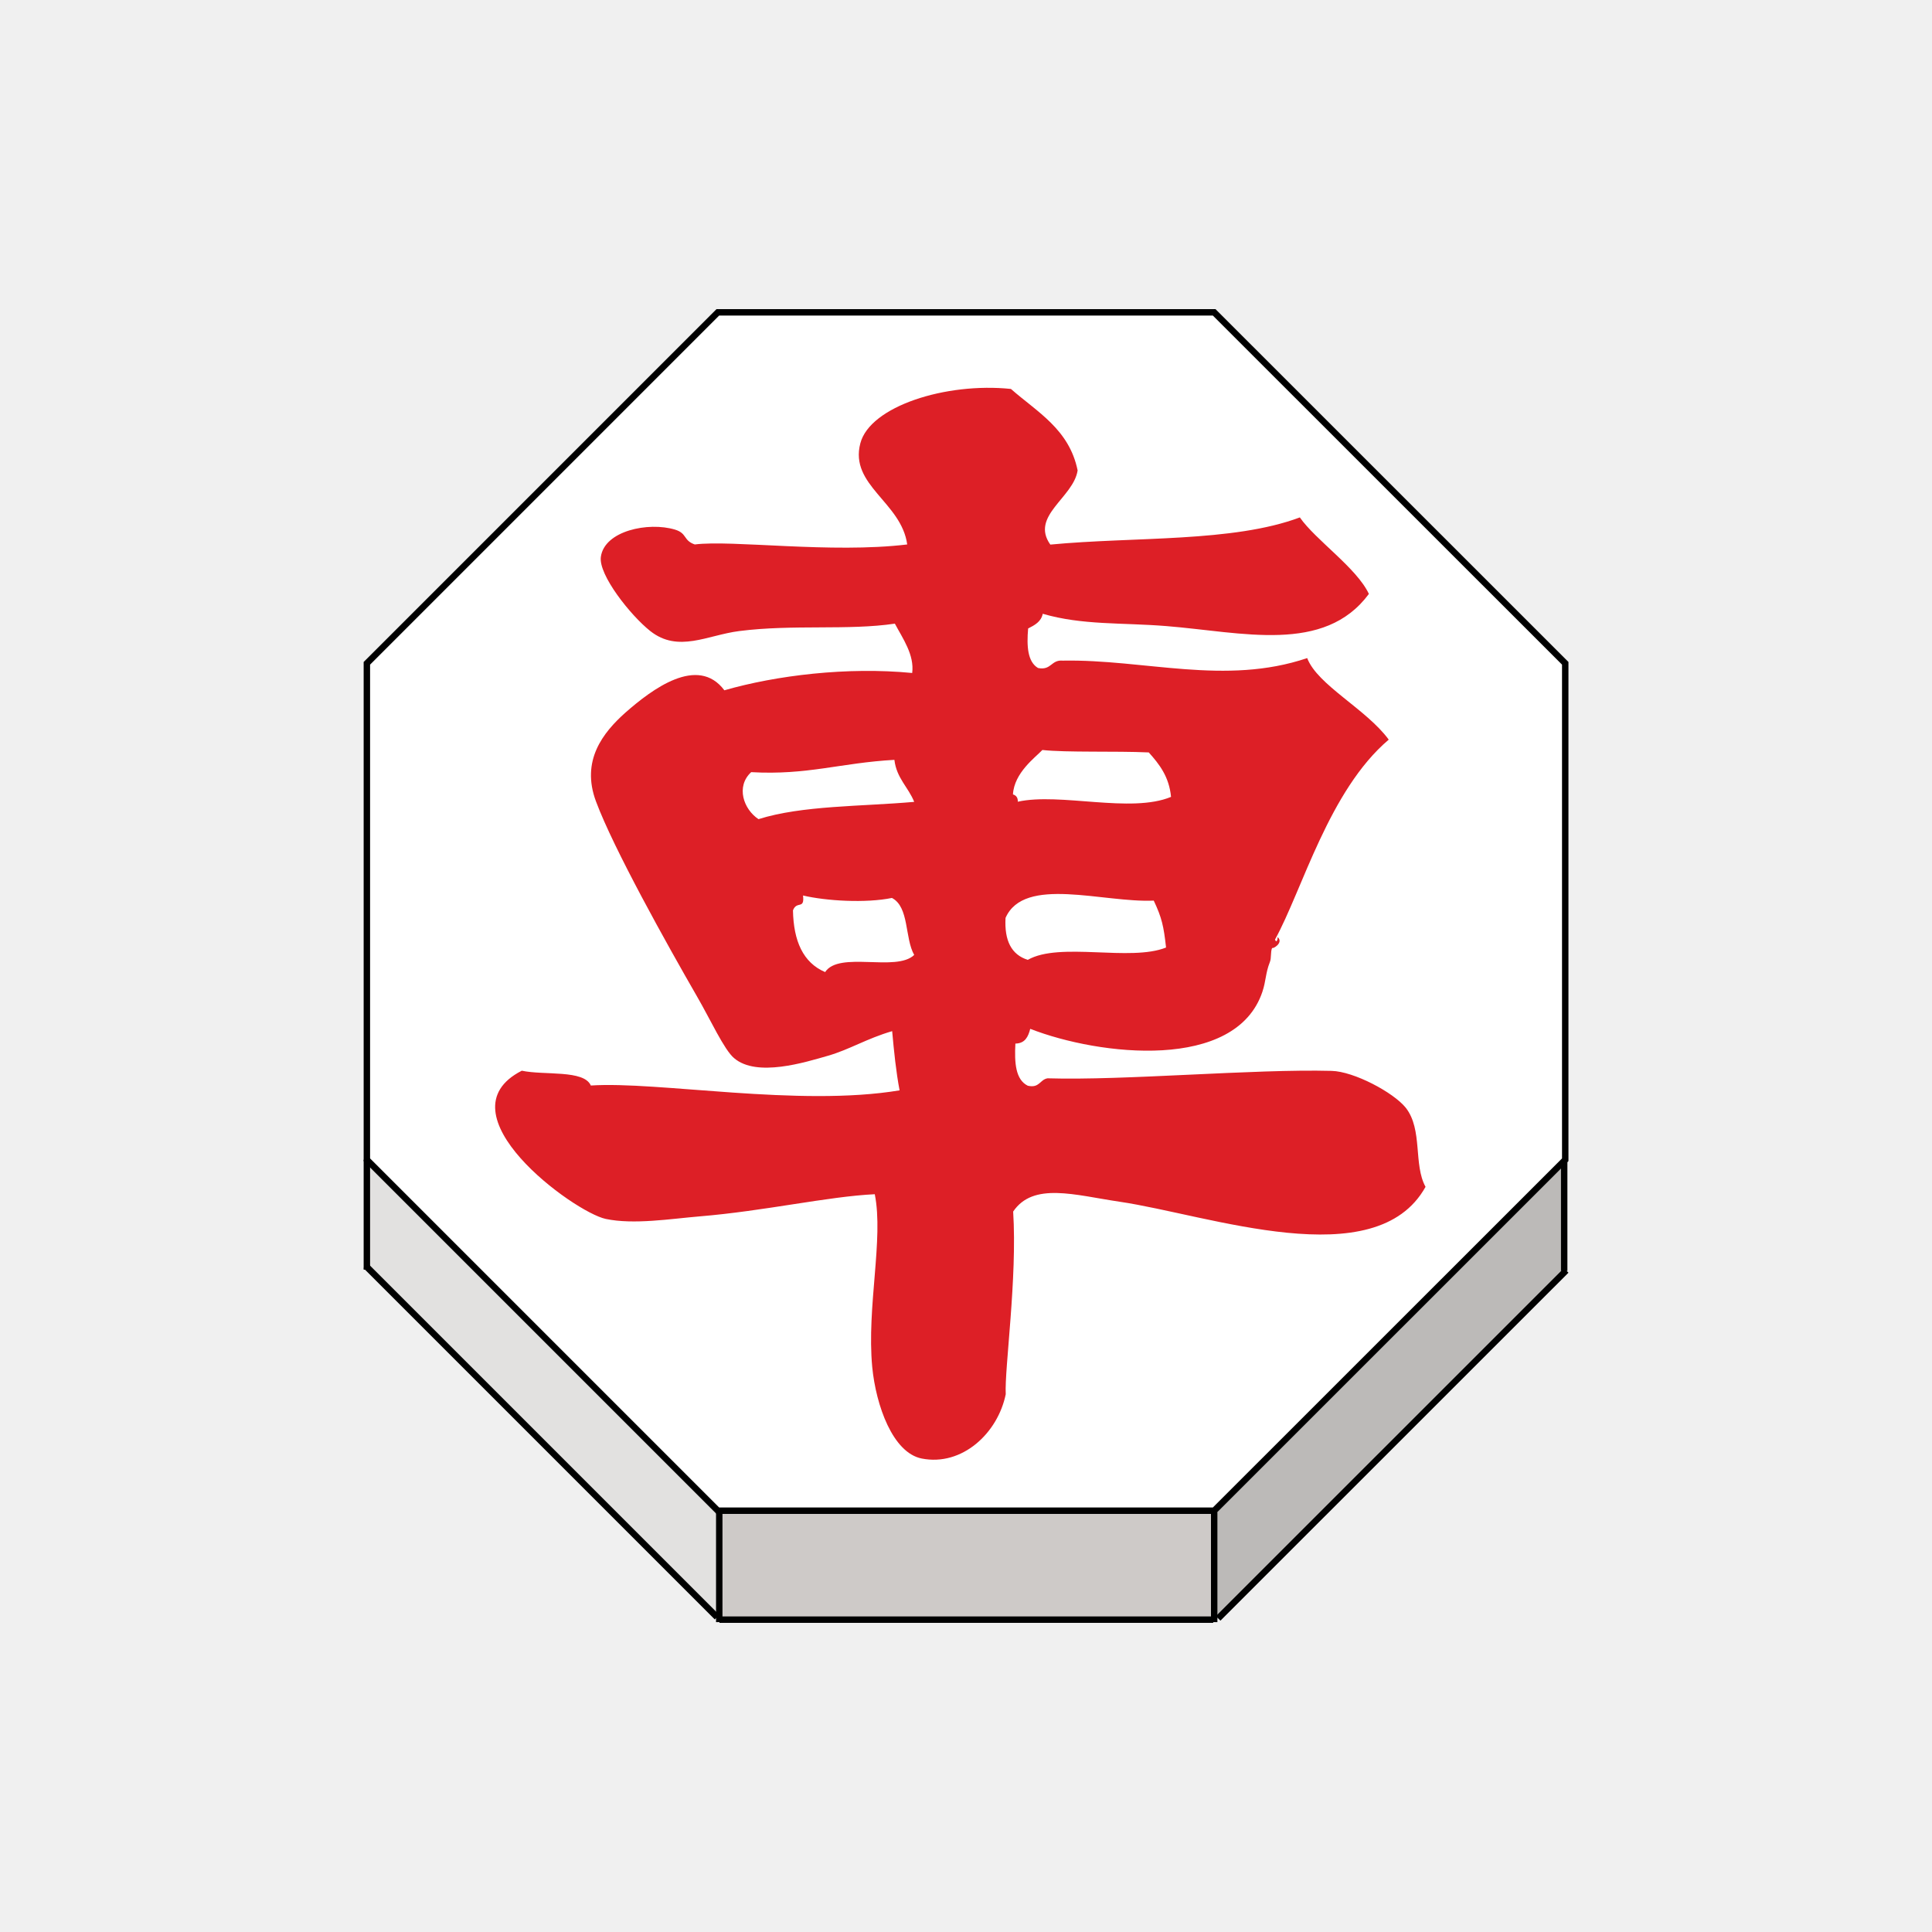
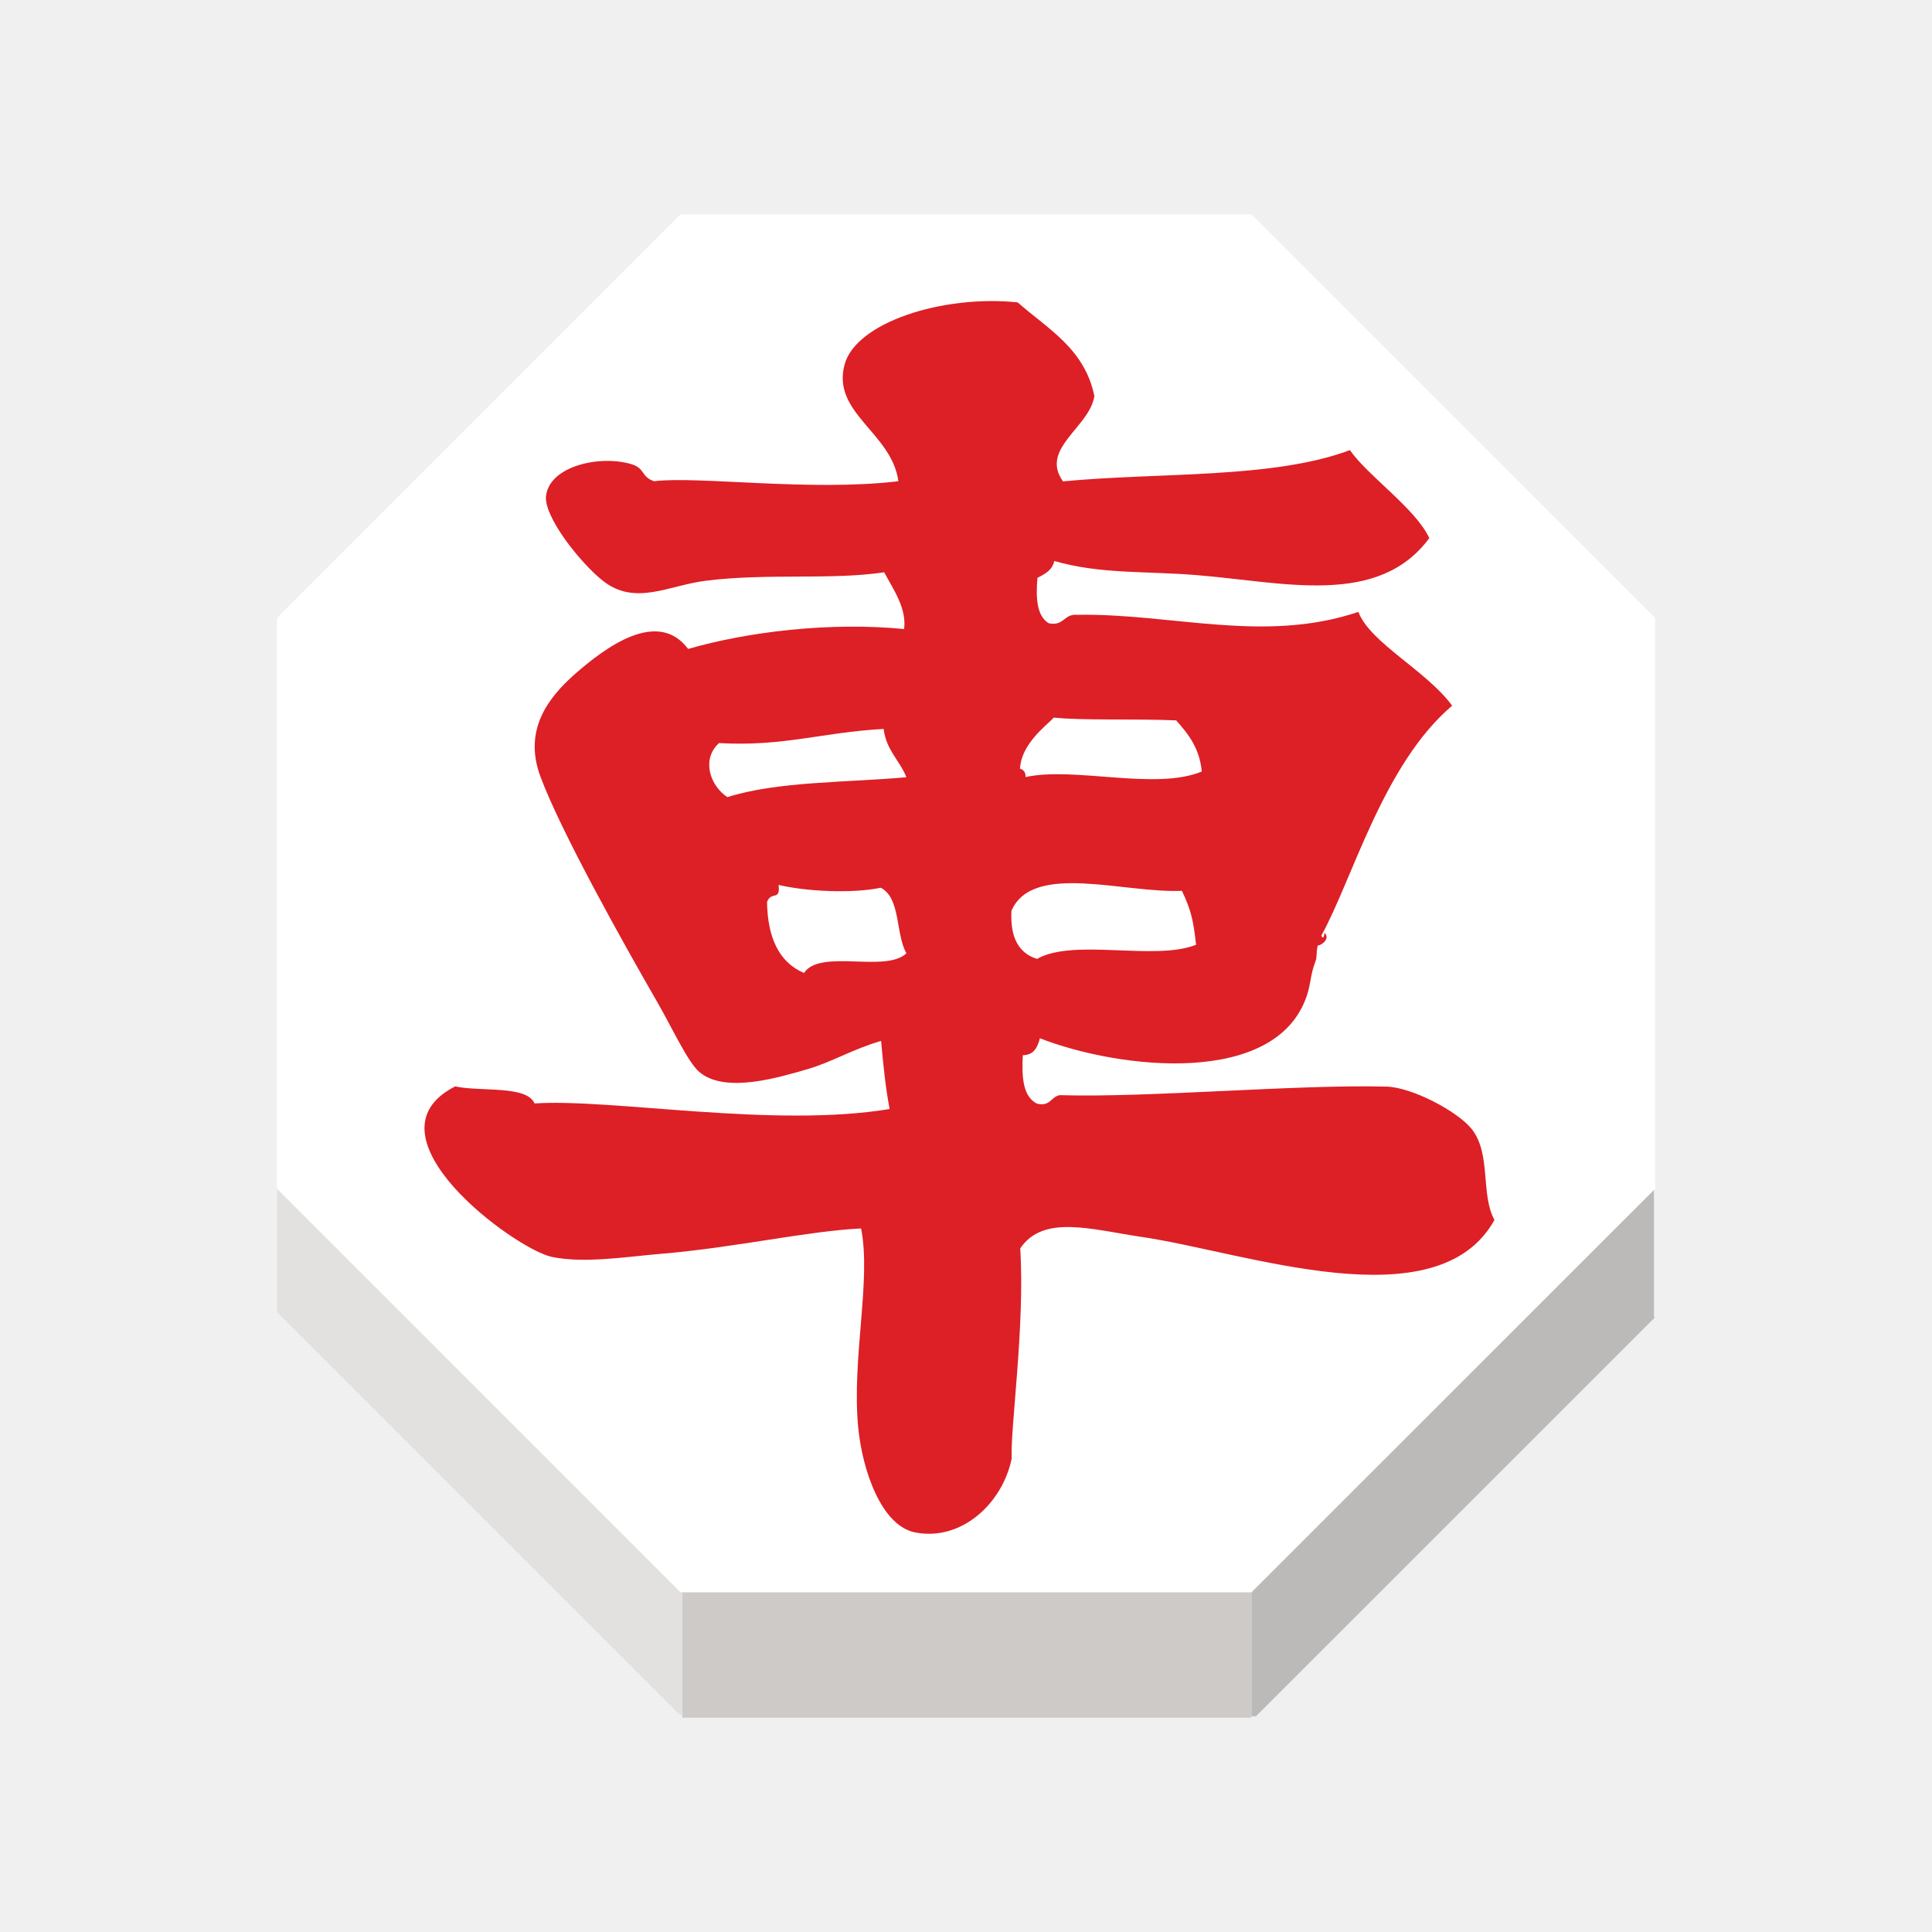
<svg xmlns="http://www.w3.org/2000/svg" width="92" height="92" id="svg2" version="1.1">
  <defs id="defs10">
    <filter height="1.5" width="1.5" y="0" x="0" id="f1" color-interpolation-filters="sRGB">
      <feOffset id="feOffset3039" dy="0" dx="1" in="SourceAlpha" result="offOut" />
      <feGaussianBlur id="feGaussianBlur3041" stdDeviation="1" in="offOut" result="blurOut" />
    </filter>
    <linearGradient y2="1" x2="0" y1="0" x1="0" id="grad1">
      <stop id="stop3034" style="stop-color:rgb(255,255,255);stop-opacity:0.6" offset="20%" />
      <stop id="stop3036" style="stop-color:rgb(220,0,0);stop-opacity:0.5" offset="50%" />
    </linearGradient>
    <linearGradient y2="1" x2="0" y1="0" x1="0" id="grad0">
      <stop id="stop3029" style="stop-color:rgb(0,0,0);stop-opacity:0.3" offset="20%" />
      <stop id="stop3031" style="stop-color:rgb(0,0,0);stop-opacity:0.6" offset="100%" />
    </linearGradient>
    <filter style="color-interpolation-filters:sRGB;" id="filter18479">
      <feFlood flood-opacity="1" flood-color="rgb(91,93,90)" result="flood" id="feFlood18469" />
      <feComposite in="flood" in2="SourceGraphic" operator="in" result="composite1" id="feComposite18471" />
      <feGaussianBlur in="composite1" stdDeviation="0" result="blur" id="feGaussianBlur18473" />
      <feOffset dx="0" dy="4" result="offset" id="feOffset18475" />
      <feComposite in="SourceGraphic" in2="offset" operator="over" result="composite2" id="feComposite18477" />
    </filter>
    <filter style="color-interpolation-filters:sRGB" id="filter18479-1">
      <feFlood flood-opacity="1" flood-color="rgb(91,93,90)" result="flood" id="feFlood18469-6" />
      <feComposite in="flood" in2="SourceGraphic" operator="in" result="composite1" id="feComposite18471-2" />
      <feGaussianBlur in="composite1" stdDeviation="0" result="blur" id="feGaussianBlur18473-4" />
      <feOffset dx="0" dy="4" result="offset" id="feOffset18475-8" />
      <feComposite in="SourceGraphic" in2="offset" operator="over" result="composite2" id="feComposite18477-8" />
    </filter>
  </defs>
  <g id="layer1" style="display:inline">
-     <g transform="matrix(1.223054,0,0,1.223054,-702.5102,2.029366)" id="g2314">
-       <g id="XMLID_27_">
-         <g id="g2288">
-           <polygon style="fill:#ffffff" points="635.332,24.166 635.332,43.495 635.288,43.539 621.664,57.159 602.394,57.159 602.338,57.159 588.674,43.495 588.674,24.166 602.338,10.502 621.664,10.502 " id="polygon2280" />
-           <polygon style="fill:#bcbab8" points="621.664,61.352 621.664,57.218 621.664,57.159 635.288,43.539 635.291,43.542 635.291,47.825 635.32,47.854 621.819,61.352 " id="polygon2282" />
-           <polygon style="fill:#cecac8" points="621.664,61.352 621.664,61.401 621.626,61.401 602.402,61.401 602.394,61.401 602.394,61.303 602.394,57.218 602.394,57.159 621.664,57.159 621.664,57.218 " id="polygon2284" />
-           <polygon style="fill:#e2e1e0" points="588.674,47.67 588.674,43.495 602.338,57.159 602.394,57.159 602.394,57.218 602.394,61.303 602.307,61.303 " id="polygon2286" />
+     <g transform="matrix(1.406512,0,0,1.406512,-814.7868,-4.566228)" id="g2314" style="stroke:none">
+       <g id="XMLID_27_" style="stroke:none">
+         <g id="g2288" style="stroke:none">
+           <polygon style="fill:#ffffff;stroke:none" points="621.664,57.159 602.394,57.159 602.338,57.159 588.674,43.495 588.674,24.166 602.338,10.502 621.664,10.502 635.332,24.166 635.332,43.495 635.288,43.539 " id="polygon2280" />
+           <polygon style="fill:#bcbab8;stroke:none" points="635.288,43.539 635.291,43.542 635.291,47.825 635.32,47.854 621.819,61.352 621.664,61.352 621.664,57.218 621.664,57.159 " id="polygon2282" />
+           <polygon style="fill:#cecac8;stroke:none" points="602.402,61.401 602.394,61.401 602.394,61.303 602.394,57.218 602.394,57.159 621.664,57.159 621.664,57.218 621.664,61.352 621.664,61.401 621.626,61.401 " id="polygon2284" />
+           <polygon style="fill:#e2e1e0;stroke:none" points="602.394,57.159 602.394,57.218 602.394,61.303 602.307,61.303 588.674,47.67 588.674,43.495 602.338,57.159 " id="polygon2286" />
        </g>
-         <g id="g2306">
-           <polygon style="fill:none;stroke:#000000;stroke-width:0.25" points="602.394,57.159 602.338,57.159 588.674,43.495 588.674,24.166 602.338,10.502 621.664,10.502 635.332,24.166 635.332,43.495 635.288,43.539 621.664,57.159 " id="polygon2290" />
-           <polyline style="fill:none;stroke:#000000;stroke-width:0.25" points="588.674,43.495 588.674,47.67 588.674,47.775    " id="polyline2292" />
-           <polyline style="fill:none;stroke:#000000;stroke-width:0.25" points="602.394,57.218 602.394,61.303 602.394,61.401      602.394,61.498    " id="polyline2294" />
-           <polyline style="fill:none;stroke:#000000;stroke-width:0.25" points="621.664,57.218 621.664,61.352 621.664,61.401      621.664,61.498    " id="polyline2296" />
-           <line style="fill:none;stroke:#000000;stroke-width:0.25;stroke-miterlimit:4;stroke-dasharray:none" x1="635.291" y1="43.542" x2="635.291" y2="47.825" id="line2298" />
-           <polyline style="fill:none;stroke:#000000;stroke-width:0.25;stroke-miterlimit:4;stroke-dasharray:none" points="588.633,47.629 588.674,47.67 602.307,61.303    " id="polyline2300" />
-           <polyline style="fill:none;stroke:#000000;stroke-width:0.25;stroke-miterlimit:4;stroke-dasharray:none" points="621.819,61.352 635.32,47.854 635.366,47.805    " id="polyline2302" />
-           <line style="fill:none;stroke:#000000;stroke-width:0.25;stroke-miterlimit:4;stroke-dasharray:none" x1="602.402" y1="61.401" x2="621.626" y2="61.401" id="line2304" />
+         <g id="g2306" style="stroke:none">
+           <polygon style="fill:none;stroke:none;stroke-width:0.25" points="588.674,24.166 602.338,10.502 621.664,10.502 635.332,24.166 635.332,43.495 635.288,43.539 621.664,57.159 602.394,57.159 602.338,57.159 588.674,43.495 " id="polygon2290" />
+           <polyline style="fill:none;stroke:none;stroke-width:0.25" points="588.674,43.495 588.674,47.67 588.674,47.775    " id="polyline2292" />
+           <polyline style="fill:none;stroke:none;stroke-width:0.25" points="602.394,57.218 602.394,61.303 602.394,61.401      602.394,61.498    " id="polyline2294" />
+           <polyline style="fill:none;stroke:none;stroke-width:0.25" points="621.664,57.218 621.664,61.352 621.664,61.401      621.664,61.498    " id="polyline2296" />
+           <line style="fill:none;stroke:none;stroke-width:0.25;stroke-miterlimit:4;stroke-dasharray:none" x1="635.291" y1="43.542" x2="635.291" y2="47.825" id="line2298" />
+           <polyline style="fill:none;stroke:none;stroke-width:0.25;stroke-miterlimit:4;stroke-dasharray:none" points="588.633,47.629 588.674,47.67 602.307,61.303    " id="polyline2300" />
+           <polyline style="fill:none;stroke:none;stroke-width:0.25;stroke-miterlimit:4;stroke-dasharray:none" points="621.819,61.352 635.32,47.854 635.366,47.805    " id="polyline2302" />
+           <line style="fill:none;stroke:none;stroke-width:0.25;stroke-miterlimit:4;stroke-dasharray:none" x1="602.402" y1="61.401" x2="621.626" y2="61.401" id="line2304" />
        </g>
      </g>
-       <g id="XMLID_13_">
-         <g id="g2311">
-           <path style="fill:#dd1f26" d="m 623.921,35.243 c -0.073,0.172 -0.021,0.392 -0.092,0.563 -0.168,0.425 -0.146,0.726 -0.289,1.152 -1.039,3.089 -6.326,2.496 -9.038,1.44 -0.08,0.309 -0.201,0.567 -0.578,0.574 -0.04,0.747 0.004,1.405 0.483,1.641 0.457,0.104 0.465,-0.237 0.769,-0.289 3,0.092 8.01,-0.369 11.06,-0.289 0.865,0.021 2.405,0.835 2.889,1.438 0.666,0.854 0.289,2.206 0.768,3.077 -1.942,3.487 -8.446,1.087 -11.921,0.578 -1.736,-0.257 -3.352,-0.772 -4.135,0.384 0.165,2.595 -0.34,6.114 -0.289,7.113 -0.309,1.516 -1.698,2.813 -3.271,2.503 -1.128,-0.224 -1.78,-2.062 -1.927,-3.562 -0.22,-2.345 0.45,-4.982 0.099,-6.729 -1.827,0.088 -4.286,0.654 -6.82,0.863 -1.127,0.095 -2.565,0.329 -3.655,0.099 -1.248,-0.267 -6.506,-4.116 -3.268,-5.771 0.87,0.187 2.422,-0.045 2.688,0.577 2.604,-0.174 8.104,0.843 12.021,0.188 -0.139,-0.729 -0.217,-1.515 -0.289,-2.305 -0.991,0.289 -1.661,0.717 -2.499,0.958 -0.896,0.257 -2.77,0.846 -3.651,0.096 -0.389,-0.32 -0.938,-1.527 -1.443,-2.396 -1.185,-2.057 -3.254,-5.764 -3.938,-7.601 -0.594,-1.588 0.269,-2.678 1.147,-3.461 1.021,-0.897 2.813,-2.254 3.851,-0.867 2.021,-0.582 4.786,-0.919 7.313,-0.674 0.089,-0.706 -0.363,-1.335 -0.675,-1.921 -1.813,0.271 -3.974,0.021 -6.06,0.289 -1.24,0.157 -2.371,0.859 -3.462,0 -0.771,-0.611 -2.021,-2.188 -1.925,-2.888 0.137,-1.014 1.845,-1.376 2.888,-1.062 0.479,0.146 0.313,0.421 0.769,0.578 1.449,-0.184 5.313,0.357 8.271,0 -0.225,-1.646 -2.256,-2.302 -1.825,-3.938 0.374,-1.438 3.325,-2.381 5.863,-2.117 1.021,0.899 2.271,1.569 2.597,3.173 -0.164,1.064 -1.854,1.771 -1.063,2.887 3.274,-0.313 7.104,-0.08 9.715,-1.058 0.61,0.878 2.215,1.969 2.688,2.979 -1.74,2.35 -4.933,1.489 -7.885,1.252 -1.729,-0.14 -3.271,-0.029 -4.813,-0.479 -0.063,0.311 -0.315,0.443 -0.569,0.572 -0.06,0.692 -0.021,1.297 0.385,1.539 0.521,0.104 0.506,-0.327 0.959,-0.287 3.188,-0.059 6.327,0.98 9.521,-0.099 0.4,1.052 2.3,1.983 3.175,3.175 -2.331,1.979 -3.364,5.854 -4.428,7.784 0.056,0.15 0.104,0.009 0.104,-0.096 0.25,0.227 -0.215,0.484 -0.215,0.417 z m -4.131,-0.011 c -0.092,-0.834 -0.165,-1.16 -0.479,-1.826 -1.973,0.088 -5.046,-0.979 -5.771,0.674 -0.048,0.882 0.229,1.434 0.867,1.632 1.243,-0.71 3.989,0.08 5.383,-0.48 z m 0.194,-5.865 c -0.076,-0.791 -0.457,-1.273 -0.867,-1.731 -1.299,-0.059 -3.212,0.008 -4.142,-0.095 -0.278,0.293 -1.098,0.886 -1.146,1.73 0.121,0.035 0.197,0.125 0.188,0.284 1.653,-0.364 4.397,0.464 5.967,-0.188 z m -10,6.154 c -0.373,-0.655 -0.188,-1.866 -0.867,-2.219 -1.017,0.209 -2.558,0.117 -3.461,-0.095 0.065,0.566 -0.242,0.188 -0.392,0.578 0.022,1.196 0.396,2.038 1.252,2.403 0.547,-0.832 2.765,0.01 3.468,-0.667 z m 0,-5.96 c -0.229,-0.573 -0.688,-0.922 -0.771,-1.636 -2.097,0.117 -3.388,0.604 -5.576,0.479 -0.604,0.557 -0.3,1.444 0.285,1.83 1.711,-0.538 4.002,-0.49 6.062,-0.673 z" id="path2309" />
+       <g id="XMLID_13_" style="stroke:none">
+         <g id="g2311" style="stroke:none">
+           <path style="fill:#dd1f26;stroke:none" d="m 623.921,35.243 c -0.073,0.172 -0.021,0.392 -0.092,0.563 -0.168,0.425 -0.146,0.726 -0.289,1.152 -1.039,3.089 -6.326,2.496 -9.038,1.44 -0.08,0.309 -0.201,0.567 -0.578,0.574 -0.04,0.747 0.004,1.405 0.483,1.641 0.457,0.104 0.465,-0.237 0.769,-0.289 3,0.092 8.01,-0.369 11.06,-0.289 0.865,0.021 2.405,0.835 2.889,1.438 0.666,0.854 0.289,2.206 0.768,3.077 -1.942,3.487 -8.446,1.087 -11.921,0.578 -1.736,-0.257 -3.352,-0.772 -4.135,0.384 0.165,2.595 -0.34,6.114 -0.289,7.113 -0.309,1.516 -1.698,2.813 -3.271,2.503 -1.128,-0.224 -1.78,-2.062 -1.927,-3.562 -0.22,-2.345 0.45,-4.982 0.099,-6.729 -1.827,0.088 -4.286,0.654 -6.82,0.863 -1.127,0.095 -2.565,0.329 -3.655,0.099 -1.248,-0.267 -6.506,-4.116 -3.268,-5.771 0.87,0.187 2.422,-0.045 2.688,0.577 2.604,-0.174 8.104,0.843 12.021,0.188 -0.139,-0.729 -0.217,-1.515 -0.289,-2.305 -0.991,0.289 -1.661,0.717 -2.499,0.958 -0.896,0.257 -2.77,0.846 -3.651,0.096 -0.389,-0.32 -0.938,-1.527 -1.443,-2.396 -1.185,-2.057 -3.254,-5.764 -3.938,-7.601 -0.594,-1.588 0.269,-2.678 1.147,-3.461 1.021,-0.897 2.813,-2.254 3.851,-0.867 2.021,-0.582 4.786,-0.919 7.313,-0.674 0.089,-0.706 -0.363,-1.335 -0.675,-1.921 -1.813,0.271 -3.974,0.021 -6.06,0.289 -1.24,0.157 -2.371,0.859 -3.462,0 -0.771,-0.611 -2.021,-2.188 -1.925,-2.888 0.137,-1.014 1.845,-1.376 2.888,-1.062 0.479,0.146 0.313,0.421 0.769,0.578 1.449,-0.184 5.313,0.357 8.271,0 -0.225,-1.646 -2.256,-2.302 -1.825,-3.938 0.374,-1.438 3.325,-2.381 5.863,-2.117 1.021,0.899 2.271,1.569 2.597,3.173 -0.164,1.064 -1.854,1.771 -1.063,2.887 3.274,-0.313 7.104,-0.08 9.715,-1.058 0.61,0.878 2.215,1.969 2.688,2.979 -1.74,2.35 -4.933,1.489 -7.885,1.252 -1.729,-0.14 -3.271,-0.029 -4.813,-0.479 -0.063,0.311 -0.315,0.443 -0.569,0.572 -0.06,0.692 -0.021,1.297 0.385,1.539 0.521,0.104 0.506,-0.327 0.959,-0.287 3.188,-0.059 6.327,0.98 9.521,-0.099 0.4,1.052 2.3,1.983 3.175,3.175 -2.331,1.979 -3.364,5.854 -4.428,7.784 0.056,0.15 0.104,0.009 0.104,-0.096 0.25,0.227 -0.215,0.484 -0.215,0.417 z m -4.131,-0.011 c -0.092,-0.834 -0.165,-1.16 -0.479,-1.826 -1.973,0.088 -5.046,-0.979 -5.771,0.674 -0.048,0.882 0.229,1.434 0.867,1.632 1.243,-0.71 3.989,0.08 5.383,-0.48 z m 0.194,-5.865 c -0.076,-0.791 -0.457,-1.273 -0.867,-1.731 -1.299,-0.059 -3.212,0.008 -4.142,-0.095 -0.278,0.293 -1.098,0.886 -1.146,1.73 0.121,0.035 0.197,0.125 0.188,0.284 1.653,-0.364 4.397,0.464 5.967,-0.188 z m -10,6.154 c -0.373,-0.655 -0.188,-1.866 -0.867,-2.219 -1.017,0.209 -2.558,0.117 -3.461,-0.095 0.065,0.566 -0.242,0.188 -0.392,0.578 0.022,1.196 0.396,2.038 1.252,2.403 0.547,-0.832 2.765,0.01 3.468,-0.667 z m 0,-5.96 c -0.229,-0.573 -0.688,-0.922 -0.771,-1.636 -2.097,0.117 -3.388,0.604 -5.576,0.479 -0.604,0.557 -0.3,1.444 0.285,1.83 1.711,-0.538 4.002,-0.49 6.062,-0.673 z" id="path2309" />
        </g>
      </g>
    </g>
  </g>
  <g id="layer2" style="display:inline" />
</svg>
